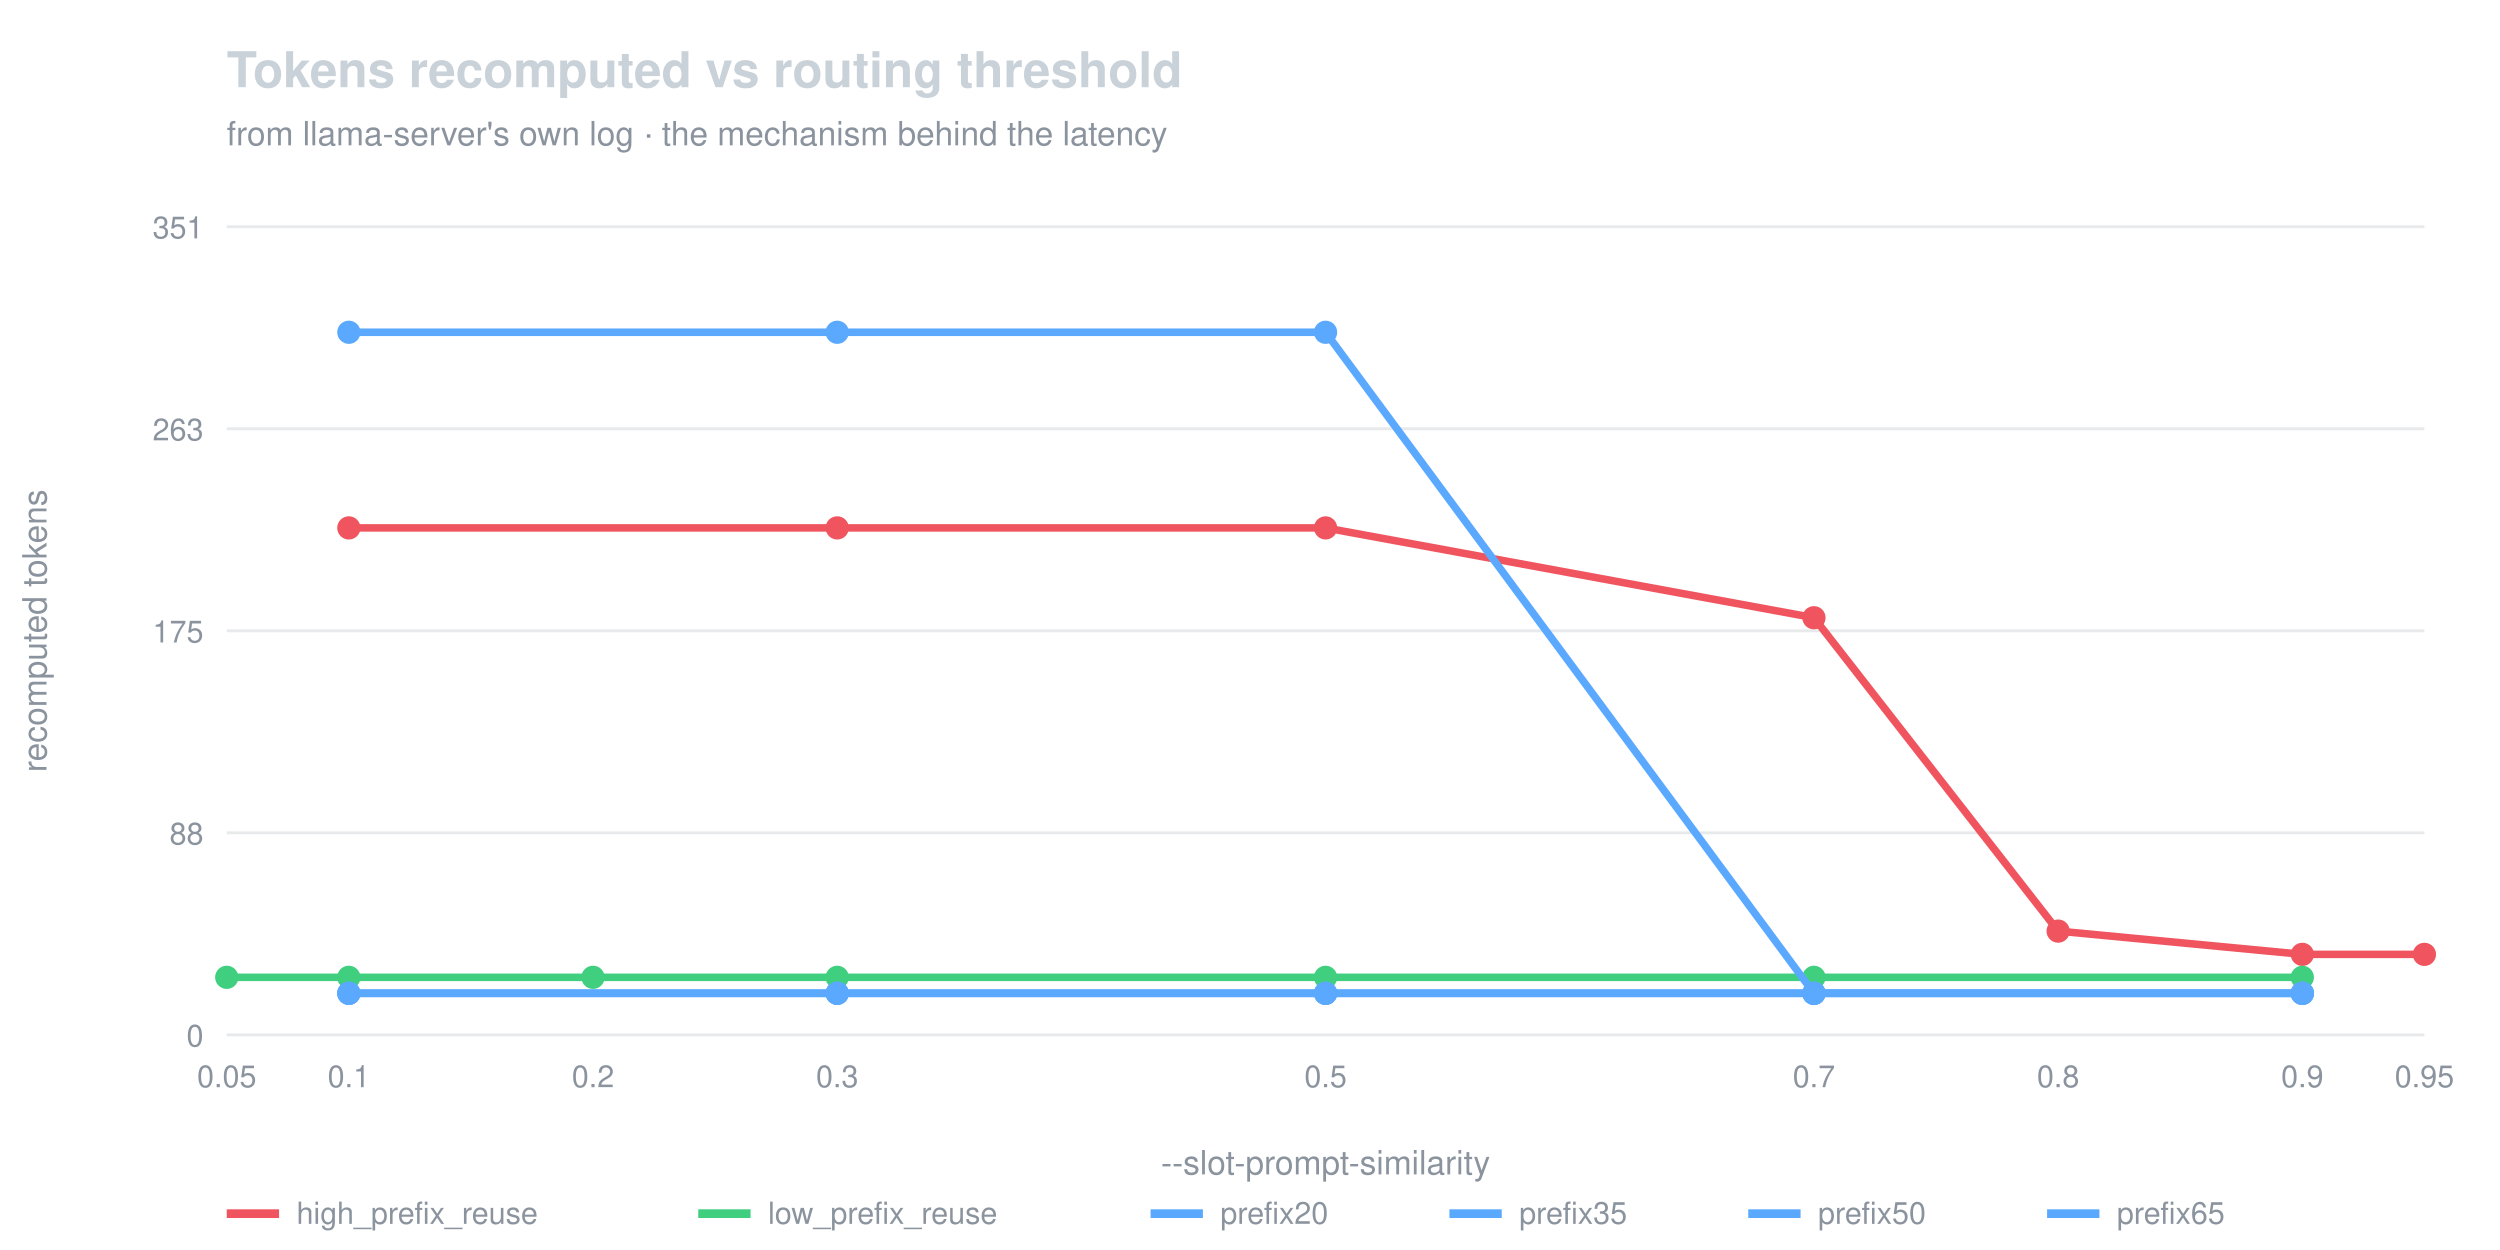
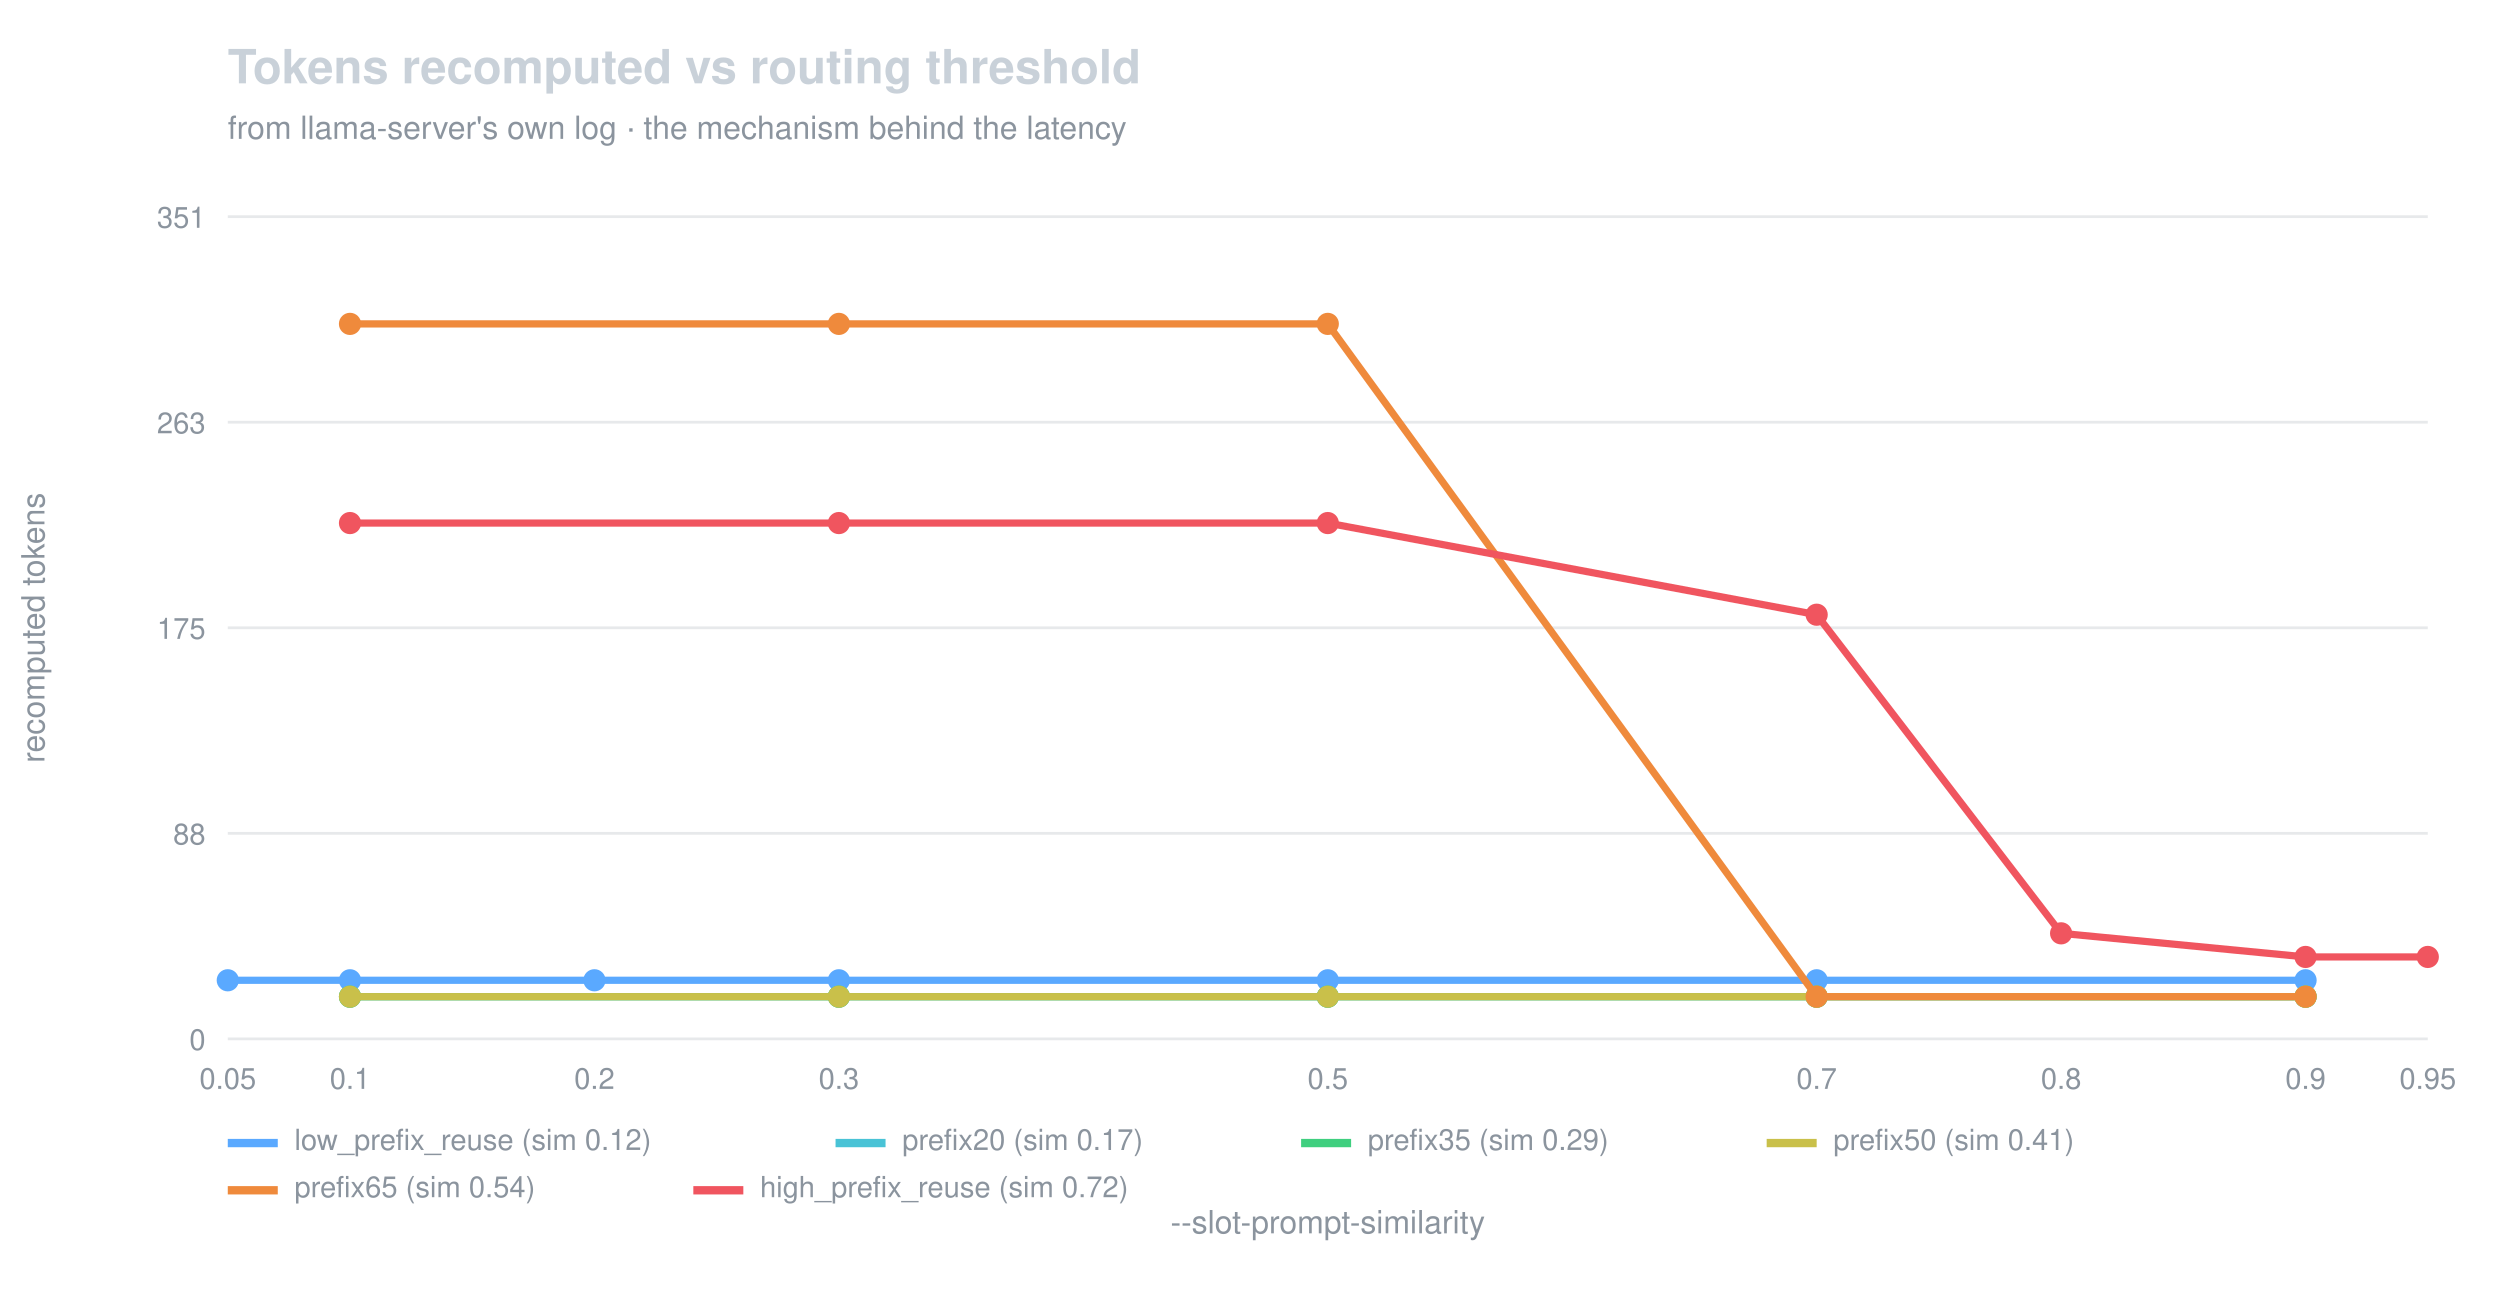
- <svg xmlns="http://www.w3.org/2000/svg" viewBox="0 0 860 430" width="860" height="430" font-family="-apple-system,Segoe UI,Helvetica,Arial,sans-serif">
+ <svg xmlns="http://www.w3.org/2000/svg" viewBox="0 0 900 470" width="900" height="470" font-family="-apple-system,Segoe UI,Helvetica,Arial,sans-serif">
  <style>.t{font-size:17px;font-weight:700;fill:#c9d1d9}.s{font-size:11.5px;fill:#8b949e}.a{font-size:10.5px;fill:#8b949e}.g{stroke:#8b949e;stroke-opacity:.2}@media(prefers-color-scheme:light){.t{fill:#1f2328}.s,.a{fill:#59636e}.g{stroke:#59636e}}</style>
-   <text x="78" y="30" class="t">Tokens recomputed vs routing threshold</text>
-   <text x="78" y="50" class="s">from llama-server's own log · the mechanism behind the latency</text>
-   <line x1="78" y1="356.0" x2="834" y2="356.0" class="g" />
-   <text x="70" y="360.0" class="a" text-anchor="end">0</text>
-   <line x1="78" y1="286.5" x2="834" y2="286.5" class="g" />
-   <text x="70" y="290.5" class="a" text-anchor="end">88</text>
-   <line x1="78" y1="217.0" x2="834" y2="217.0" class="g" />
-   <text x="70" y="221.0" class="a" text-anchor="end">175</text>
-   <line x1="78" y1="147.5" x2="834" y2="147.5" class="g" />
-   <text x="70" y="151.5" class="a" text-anchor="end">263</text>
-   <line x1="78" y1="78.0" x2="834" y2="78.0" class="g" />
-   <text x="70" y="82.0" class="a" text-anchor="end">351</text>
-   <text x="78.0" y="374.0" class="a" text-anchor="middle">0.05</text>
-   <text x="120.0" y="374.0" class="a" text-anchor="middle">0.1</text>
-   <text x="204.0" y="374.0" class="a" text-anchor="middle">0.2</text>
-   <text x="288.0" y="374.0" class="a" text-anchor="middle">0.3</text>
-   <text x="456.0" y="374.0" class="a" text-anchor="middle">0.5</text>
-   <text x="624.0" y="374.0" class="a" text-anchor="middle">0.7</text>
-   <text x="708.0" y="374.0" class="a" text-anchor="middle">0.8</text>
-   <text x="792.0" y="374.0" class="a" text-anchor="middle">0.9</text>
-   <text x="834.0" y="374.0" class="a" text-anchor="middle">0.95</text>
-   <text x="456" y="404" class="s" text-anchor="middle">--slot-prompt-similarity</text>
-   <text x="16" y="217" class="s" transform="rotate(-90 16 217)" text-anchor="middle">recomputed tokens</text>
-   <path d="M120.0,181.6 L288.0,181.6 L456.0,181.6 L624.0,212.5 L708.0,320.3 L792.0,328.3 L834.0,328.3" fill="none" stroke="#f0555f" stroke-width="2.6" />
-   <circle cx="120.0" cy="181.6" r="4" fill="#f0555f" />
-   <circle cx="288.0" cy="181.6" r="4" fill="#f0555f" />
-   <circle cx="456.0" cy="181.6" r="4" fill="#f0555f" />
-   <circle cx="624.0" cy="212.5" r="4" fill="#f0555f" />
-   <circle cx="708.0" cy="320.3" r="4" fill="#f0555f" />
-   <circle cx="792.0" cy="328.3" r="4" fill="#f0555f" />
-   <circle cx="834.0" cy="328.3" r="4" fill="#f0555f" />
-   <path d="M78.0,336.2 L120.0,336.2 L204.0,336.2 L288.0,336.2 L456.0,336.2 L624.0,336.2 L792.0,336.2" fill="none" stroke="#3fcf7f" stroke-width="2.6" />
-   <circle cx="78.0" cy="336.2" r="4" fill="#3fcf7f" />
-   <circle cx="120.0" cy="336.2" r="4" fill="#3fcf7f" />
-   <circle cx="204.0" cy="336.2" r="4" fill="#3fcf7f" />
-   <circle cx="288.0" cy="336.2" r="4" fill="#3fcf7f" />
-   <circle cx="456.0" cy="336.2" r="4" fill="#3fcf7f" />
-   <circle cx="624.0" cy="336.2" r="4" fill="#3fcf7f" />
-   <circle cx="792.0" cy="336.2" r="4" fill="#3fcf7f" />
-   <path d="M120.0,341.7 L288.0,341.7 L456.0,341.7 L624.0,341.7 L792.0,341.7" fill="none" stroke="#5aa9ff" stroke-width="2.6" />
-   <circle cx="120.0" cy="341.7" r="4" fill="#5aa9ff" />
-   <circle cx="288.0" cy="341.7" r="4" fill="#5aa9ff" />
-   <circle cx="456.0" cy="341.7" r="4" fill="#5aa9ff" />
-   <circle cx="624.0" cy="341.7" r="4" fill="#5aa9ff" />
-   <circle cx="792.0" cy="341.7" r="4" fill="#5aa9ff" />
-   <path d="M120.0,341.7 L288.0,341.7 L456.0,341.7 L624.0,341.7 L792.0,341.7" fill="none" stroke="#5aa9ff" stroke-width="2.6" />
-   <circle cx="120.0" cy="341.7" r="4" fill="#5aa9ff" />
-   <circle cx="288.0" cy="341.7" r="4" fill="#5aa9ff" />
-   <circle cx="456.0" cy="341.7" r="4" fill="#5aa9ff" />
-   <circle cx="624.0" cy="341.7" r="4" fill="#5aa9ff" />
-   <circle cx="792.0" cy="341.7" r="4" fill="#5aa9ff" />
-   <path d="M120.0,341.7 L288.0,341.7 L456.0,341.7 L624.0,341.7 L792.0,341.7" fill="none" stroke="#5aa9ff" stroke-width="2.6" />
-   <circle cx="120.0" cy="341.7" r="4" fill="#5aa9ff" />
-   <circle cx="288.0" cy="341.7" r="4" fill="#5aa9ff" />
-   <circle cx="456.0" cy="341.7" r="4" fill="#5aa9ff" />
-   <circle cx="624.0" cy="341.7" r="4" fill="#5aa9ff" />
-   <circle cx="792.0" cy="341.7" r="4" fill="#5aa9ff" />
-   <path d="M120.0,114.3 L288.0,114.3 L456.0,114.3 L624.0,341.7 L792.0,341.7" fill="none" stroke="#5aa9ff" stroke-width="2.6" />
-   <circle cx="120.0" cy="114.3" r="4" fill="#5aa9ff" />
-   <circle cx="288.0" cy="114.3" r="4" fill="#5aa9ff" />
-   <circle cx="456.0" cy="114.3" r="4" fill="#5aa9ff" />
-   <circle cx="624.0" cy="341.7" r="4" fill="#5aa9ff" />
-   <circle cx="792.0" cy="341.7" r="4" fill="#5aa9ff" />
-   <rect x="78" y="416" width="18" height="3" fill="#f0555f" />
-   <text x="102" y="421" class="a">high_prefix_reuse</text>
-   <rect x="240.2" y="416" width="18" height="3" fill="#3fcf7f" />
-   <text x="264.2" y="421" class="a">low_prefix_reuse</text>
-   <rect x="395.8" y="416" width="18" height="3" fill="#5aa9ff" />
-   <text x="419.8" y="421" class="a">prefix20</text>
-   <rect x="498.6" y="416" width="18" height="3" fill="#5aa9ff" />
-   <text x="522.6" y="421" class="a">prefix35</text>
-   <rect x="601.4" y="416" width="18" height="3" fill="#5aa9ff" />
-   <text x="625.4" y="421" class="a">prefix50</text>
-   <rect x="704.2" y="416" width="18" height="3" fill="#5aa9ff" />
-   <text x="728.2" y="421" class="a">prefix65</text>
+   <text x="82" y="30" class="t">Tokens recomputed vs routing threshold</text>
+   <text x="82" y="50" class="s">from llama-server's own log · the mechanism behind the latency</text>
+   <line x1="82" y1="374.0" x2="874" y2="374.0" class="g" />
+   <text x="74" y="378.0" class="a" text-anchor="end">0</text>
+   <line x1="82" y1="300.0" x2="874" y2="300.0" class="g" />
+   <text x="74" y="304.0" class="a" text-anchor="end">88</text>
+   <line x1="82" y1="226.0" x2="874" y2="226.0" class="g" />
+   <text x="74" y="230.0" class="a" text-anchor="end">175</text>
+   <line x1="82" y1="152.0" x2="874" y2="152.0" class="g" />
+   <text x="74" y="156.0" class="a" text-anchor="end">263</text>
+   <line x1="82" y1="78.0" x2="874" y2="78.0" class="g" />
+   <text x="74" y="82.0" class="a" text-anchor="end">351</text>
+   <text x="82.0" y="392.0" class="a" text-anchor="middle">0.05</text>
+   <text x="126.0" y="392.0" class="a" text-anchor="middle">0.1</text>
+   <text x="214.0" y="392.0" class="a" text-anchor="middle">0.2</text>
+   <text x="302.0" y="392.0" class="a" text-anchor="middle">0.3</text>
+   <text x="478.0" y="392.0" class="a" text-anchor="middle">0.5</text>
+   <text x="654.0" y="392.0" class="a" text-anchor="middle">0.7</text>
+   <text x="742.0" y="392.0" class="a" text-anchor="middle">0.8</text>
+   <text x="830.0" y="392.0" class="a" text-anchor="middle">0.9</text>
+   <text x="874.0" y="392.0" class="a" text-anchor="middle">0.95</text>
+   <text x="478" y="444" class="s" text-anchor="middle">--slot-prompt-similarity</text>
+   <text x="16" y="226" class="s" transform="rotate(-90 16 226)" text-anchor="middle">recomputed tokens</text>
+   <path d="M82.0,352.9 L126.0,352.9 L214.0,352.9 L302.0,352.9 L478.0,352.9 L654.0,352.9 L830.0,352.9" fill="none" stroke="#5aa9ff" stroke-width="2.6" />
+   <circle cx="82.0" cy="352.9" r="4" fill="#5aa9ff" />
+   <circle cx="126.0" cy="352.9" r="4" fill="#5aa9ff" />
+   <circle cx="214.0" cy="352.9" r="4" fill="#5aa9ff" />
+   <circle cx="302.0" cy="352.9" r="4" fill="#5aa9ff" />
+   <circle cx="478.0" cy="352.9" r="4" fill="#5aa9ff" />
+   <circle cx="654.0" cy="352.9" r="4" fill="#5aa9ff" />
+   <circle cx="830.0" cy="352.9" r="4" fill="#5aa9ff" />
+   <path d="M126.0,358.8 L302.0,358.8 L478.0,358.8 L654.0,358.8 L830.0,358.8" fill="none" stroke="#49c3d6" stroke-width="2.6" />
+   <circle cx="126.0" cy="358.8" r="4" fill="#49c3d6" />
+   <circle cx="302.0" cy="358.8" r="4" fill="#49c3d6" />
+   <circle cx="478.0" cy="358.8" r="4" fill="#49c3d6" />
+   <circle cx="654.0" cy="358.8" r="4" fill="#49c3d6" />
+   <circle cx="830.0" cy="358.8" r="4" fill="#49c3d6" />
+   <path d="M126.0,358.8 L302.0,358.8 L478.0,358.8 L654.0,358.8 L830.0,358.8" fill="none" stroke="#3fcf7f" stroke-width="2.6" />
+   <circle cx="126.0" cy="358.8" r="4" fill="#3fcf7f" />
+   <circle cx="302.0" cy="358.8" r="4" fill="#3fcf7f" />
+   <circle cx="478.0" cy="358.8" r="4" fill="#3fcf7f" />
+   <circle cx="654.0" cy="358.8" r="4" fill="#3fcf7f" />
+   <circle cx="830.0" cy="358.8" r="4" fill="#3fcf7f" />
+   <path d="M126.0,358.8 L302.0,358.8 L478.0,358.8 L654.0,358.8 L830.0,358.8" fill="none" stroke="#c9c04a" stroke-width="2.6" />
+   <circle cx="126.0" cy="358.8" r="4" fill="#c9c04a" />
+   <circle cx="302.0" cy="358.8" r="4" fill="#c9c04a" />
+   <circle cx="478.0" cy="358.8" r="4" fill="#c9c04a" />
+   <circle cx="654.0" cy="358.8" r="4" fill="#c9c04a" />
+   <circle cx="830.0" cy="358.8" r="4" fill="#c9c04a" />
+   <path d="M126.0,116.6 L302.0,116.6 L478.0,116.6 L654.0,358.8 L830.0,358.8" fill="none" stroke="#ef8a3c" stroke-width="2.6" />
+   <circle cx="126.0" cy="116.6" r="4" fill="#ef8a3c" />
+   <circle cx="302.0" cy="116.6" r="4" fill="#ef8a3c" />
+   <circle cx="478.0" cy="116.6" r="4" fill="#ef8a3c" />
+   <circle cx="654.0" cy="358.8" r="4" fill="#ef8a3c" />
+   <circle cx="830.0" cy="358.8" r="4" fill="#ef8a3c" />
+   <path d="M126.0,188.3 L302.0,188.3 L478.0,188.3 L654.0,221.3 L742.0,336.0 L830.0,344.5 L874.0,344.5" fill="none" stroke="#f0555f" stroke-width="2.6" />
+   <circle cx="126.0" cy="188.3" r="4" fill="#f0555f" />
+   <circle cx="302.0" cy="188.3" r="4" fill="#f0555f" />
+   <circle cx="478.0" cy="188.3" r="4" fill="#f0555f" />
+   <circle cx="654.0" cy="221.3" r="4" fill="#f0555f" />
+   <circle cx="742.0" cy="336.0" r="4" fill="#f0555f" />
+   <circle cx="830.0" cy="344.5" r="4" fill="#f0555f" />
+   <circle cx="874.0" cy="344.5" r="4" fill="#f0555f" />
+   <rect x="82" y="410" width="18" height="3" fill="#5aa9ff" />
+   <text x="106" y="414" class="a">low_prefix_reuse (sim 0.12)</text>
+   <rect x="300.8" y="410" width="18" height="3" fill="#49c3d6" />
+   <text x="324.8" y="414" class="a">prefix20 (sim 0.17)</text>
+   <rect x="468.4" y="410" width="18" height="3" fill="#3fcf7f" />
+   <text x="492.4" y="414" class="a">prefix35 (sim 0.29)</text>
+   <rect x="636.0" y="410" width="18" height="3" fill="#c9c04a" />
+   <text x="660.0" y="414" class="a">prefix50 (sim 0.41)</text>
+   <rect x="82" y="427" width="18" height="3" fill="#ef8a3c" />
+   <text x="106" y="431" class="a">prefix65 (sim 0.54)</text>
+   <rect x="249.6" y="427" width="18" height="3" fill="#f0555f" />
+   <text x="273.6" y="431" class="a">high_prefix_reuse (sim 0.72)</text>
</svg>
